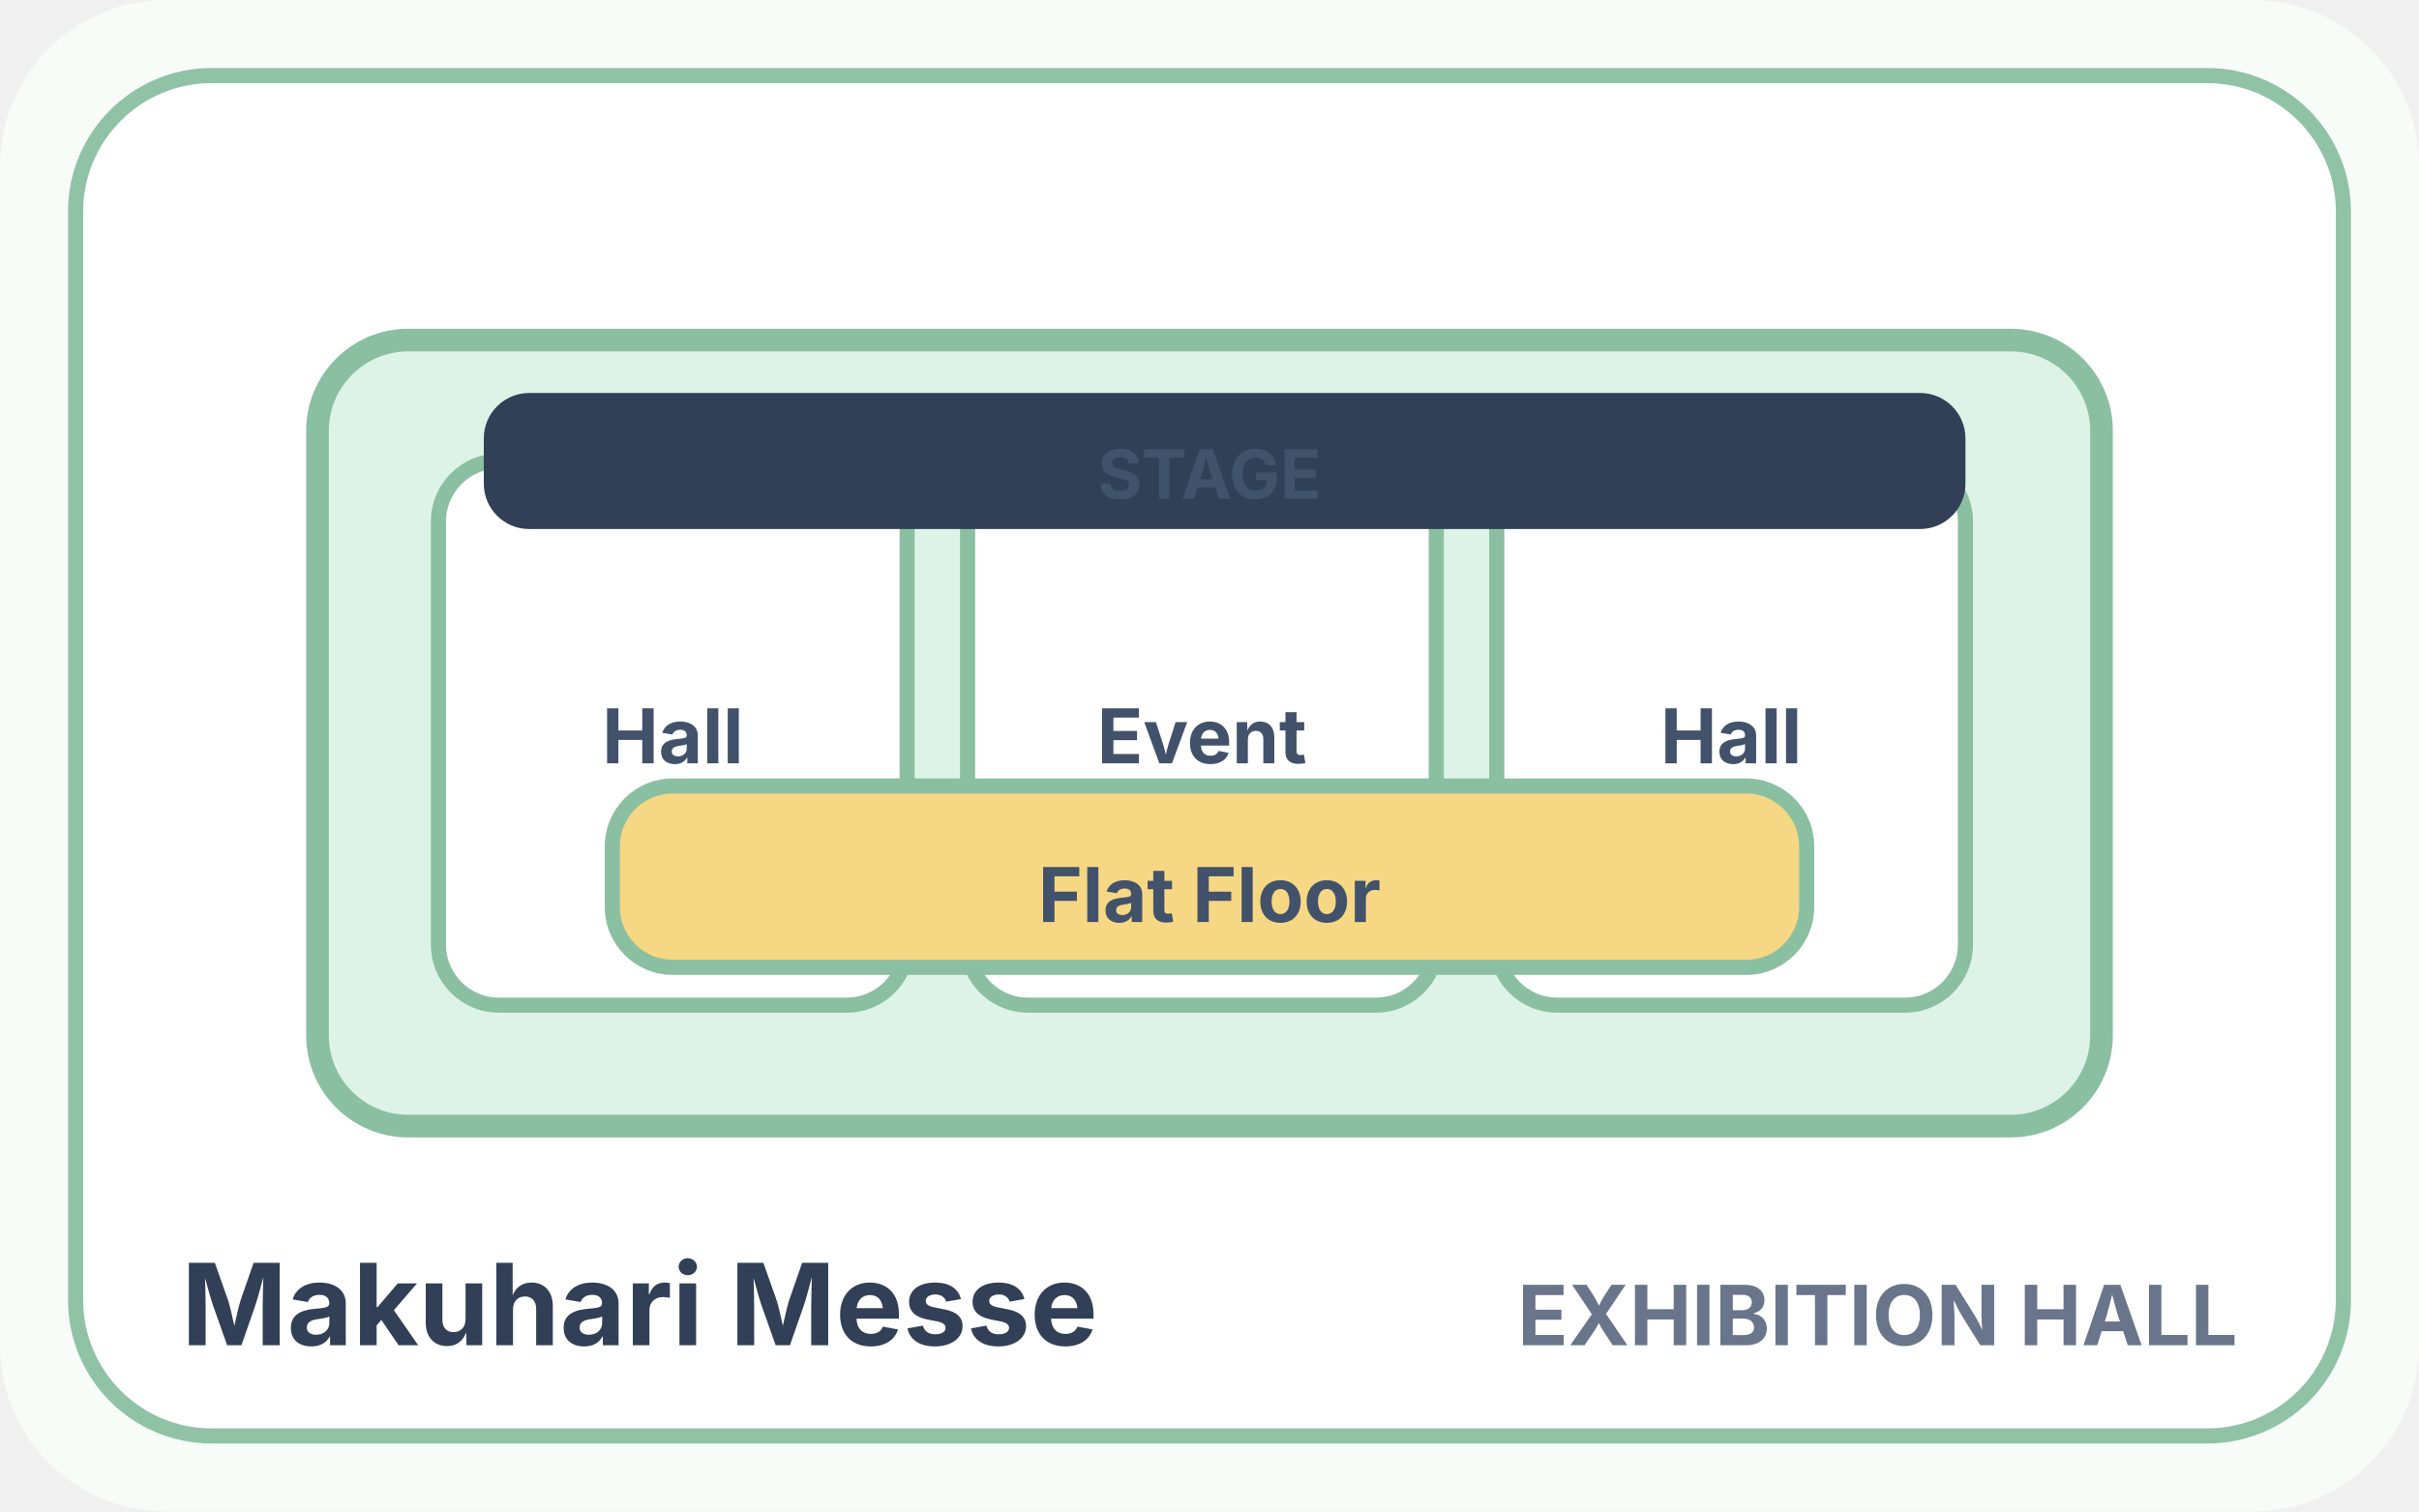
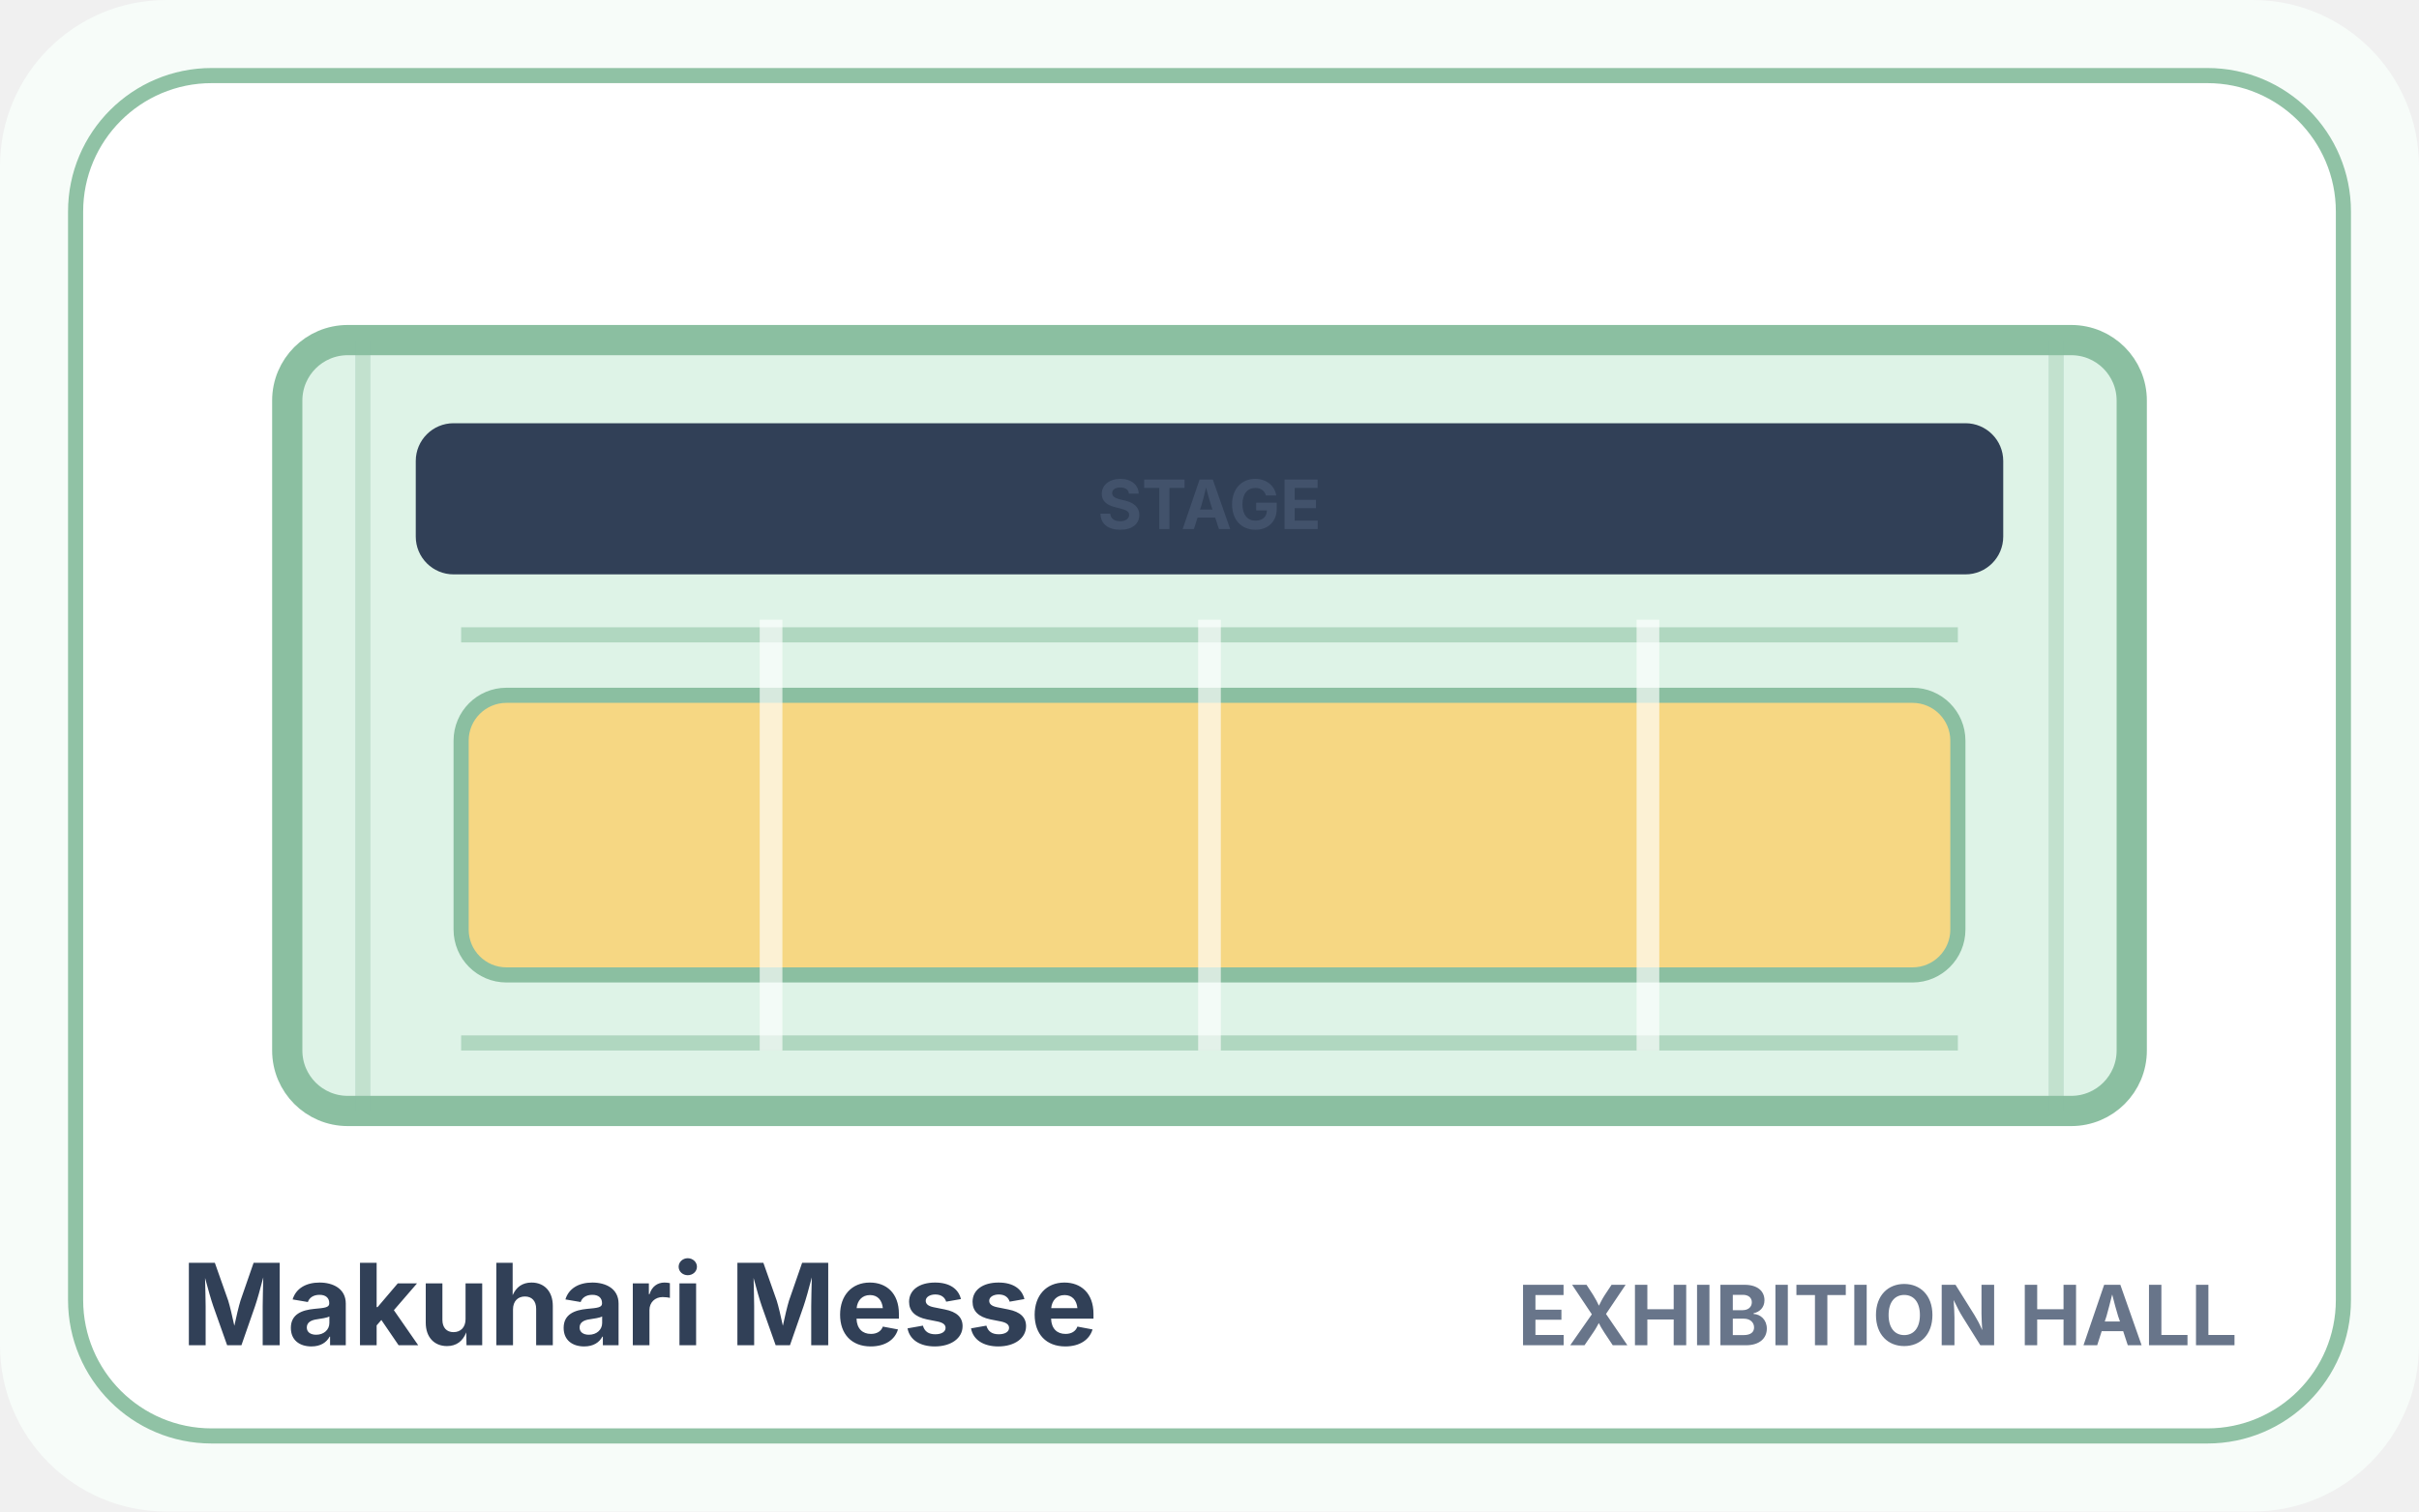
<svg xmlns="http://www.w3.org/2000/svg" viewBox="0 0 320 200" role="img" aria-labelledby="title desc">
  <rect width="320" height="200" rx="22" fill="#f7fcf9" />
  <rect x="10" y="10" width="300" height="180" rx="18" fill="white" stroke="#8bbfa1" stroke-width="2" opacity="0.95" />
-   <rect x="42" y="45" width="236" height="104" rx="12" fill="#def3e7" stroke="#8bbfa1" stroke-width="3" />
-   <rect x="58" y="61" width="62" height="72" rx="8" fill="white" stroke="#8bbfa1" stroke-width="2" />
-   <rect x="128" y="61" width="62" height="72" rx="8" fill="white" stroke="#8bbfa1" stroke-width="2" />
-   <rect x="198" y="61" width="62" height="72" rx="8" fill="white" stroke="#8bbfa1" stroke-width="2" />
-   <rect x="64" y="52" width="196" height="18" rx="6" fill="#314057" />
-   <rect x="81" y="104" width="158" height="24" rx="8" fill="#f6d783" stroke="#8bbfa1" stroke-width="2" />
-   <text x="160" y="66" text-anchor="middle" fill="#42526b" font-family="Inter, Arial, sans-serif" font-size="9" font-weight="700">STAGE</text>
-   <text x="89" y="101" text-anchor="middle" fill="#42526b" font-family="Inter, Arial, sans-serif" font-size="10" font-weight="700">Hall</text>
-   <text x="159" y="101" text-anchor="middle" fill="#42526b" font-family="Inter, Arial, sans-serif" font-size="10" font-weight="700">Event</text>
-   <text x="229" y="101" text-anchor="middle" fill="#42526b" font-family="Inter, Arial, sans-serif" font-size="10" font-weight="700">Hall</text>
-   <text x="160" y="122" text-anchor="middle" fill="#42526b" font-family="Inter, Arial, sans-serif" font-size="10" font-weight="700">Flat Floor</text>
+   <rect x="38" y="45" width="244" height="102" rx="8" fill="#def3e7" stroke="#8bbfa1" stroke-width="4" />
+   <rect x="55" y="56" width="210" height="20" rx="5" fill="#314057" />
+   <rect x="61" y="92" width="198" height="37" rx="6" fill="#f6d783" stroke="#8bbfa1" stroke-width="2" />
+   <path d="M61 84 H259 M61 138 H259" stroke="#8bbfa1" stroke-width="2" opacity="0.55" />
+   <path d="M102 82 V139 M160 82 V139 M218 82 V139" stroke="white" stroke-width="3" opacity="0.65" />
+   <path d="M48 45 V147 M272 45 V147" stroke="#8bbfa1" stroke-width="2" opacity="0.35" />
+   <text x="160" y="70" text-anchor="middle" fill="#42526b" font-family="Inter, Arial, sans-serif" font-size="9" font-weight="700">STAGE</text>
  <text x="24" y="178" fill="#314057" font-family="Inter, Arial, sans-serif" font-size="15" font-weight="700">Makuhari Messe</text>
  <text x="296" y="178" text-anchor="end" fill="#68758a" font-family="Inter, Arial, sans-serif" font-size="11" font-weight="700">EXHIBITION HALL</text>
</svg>
